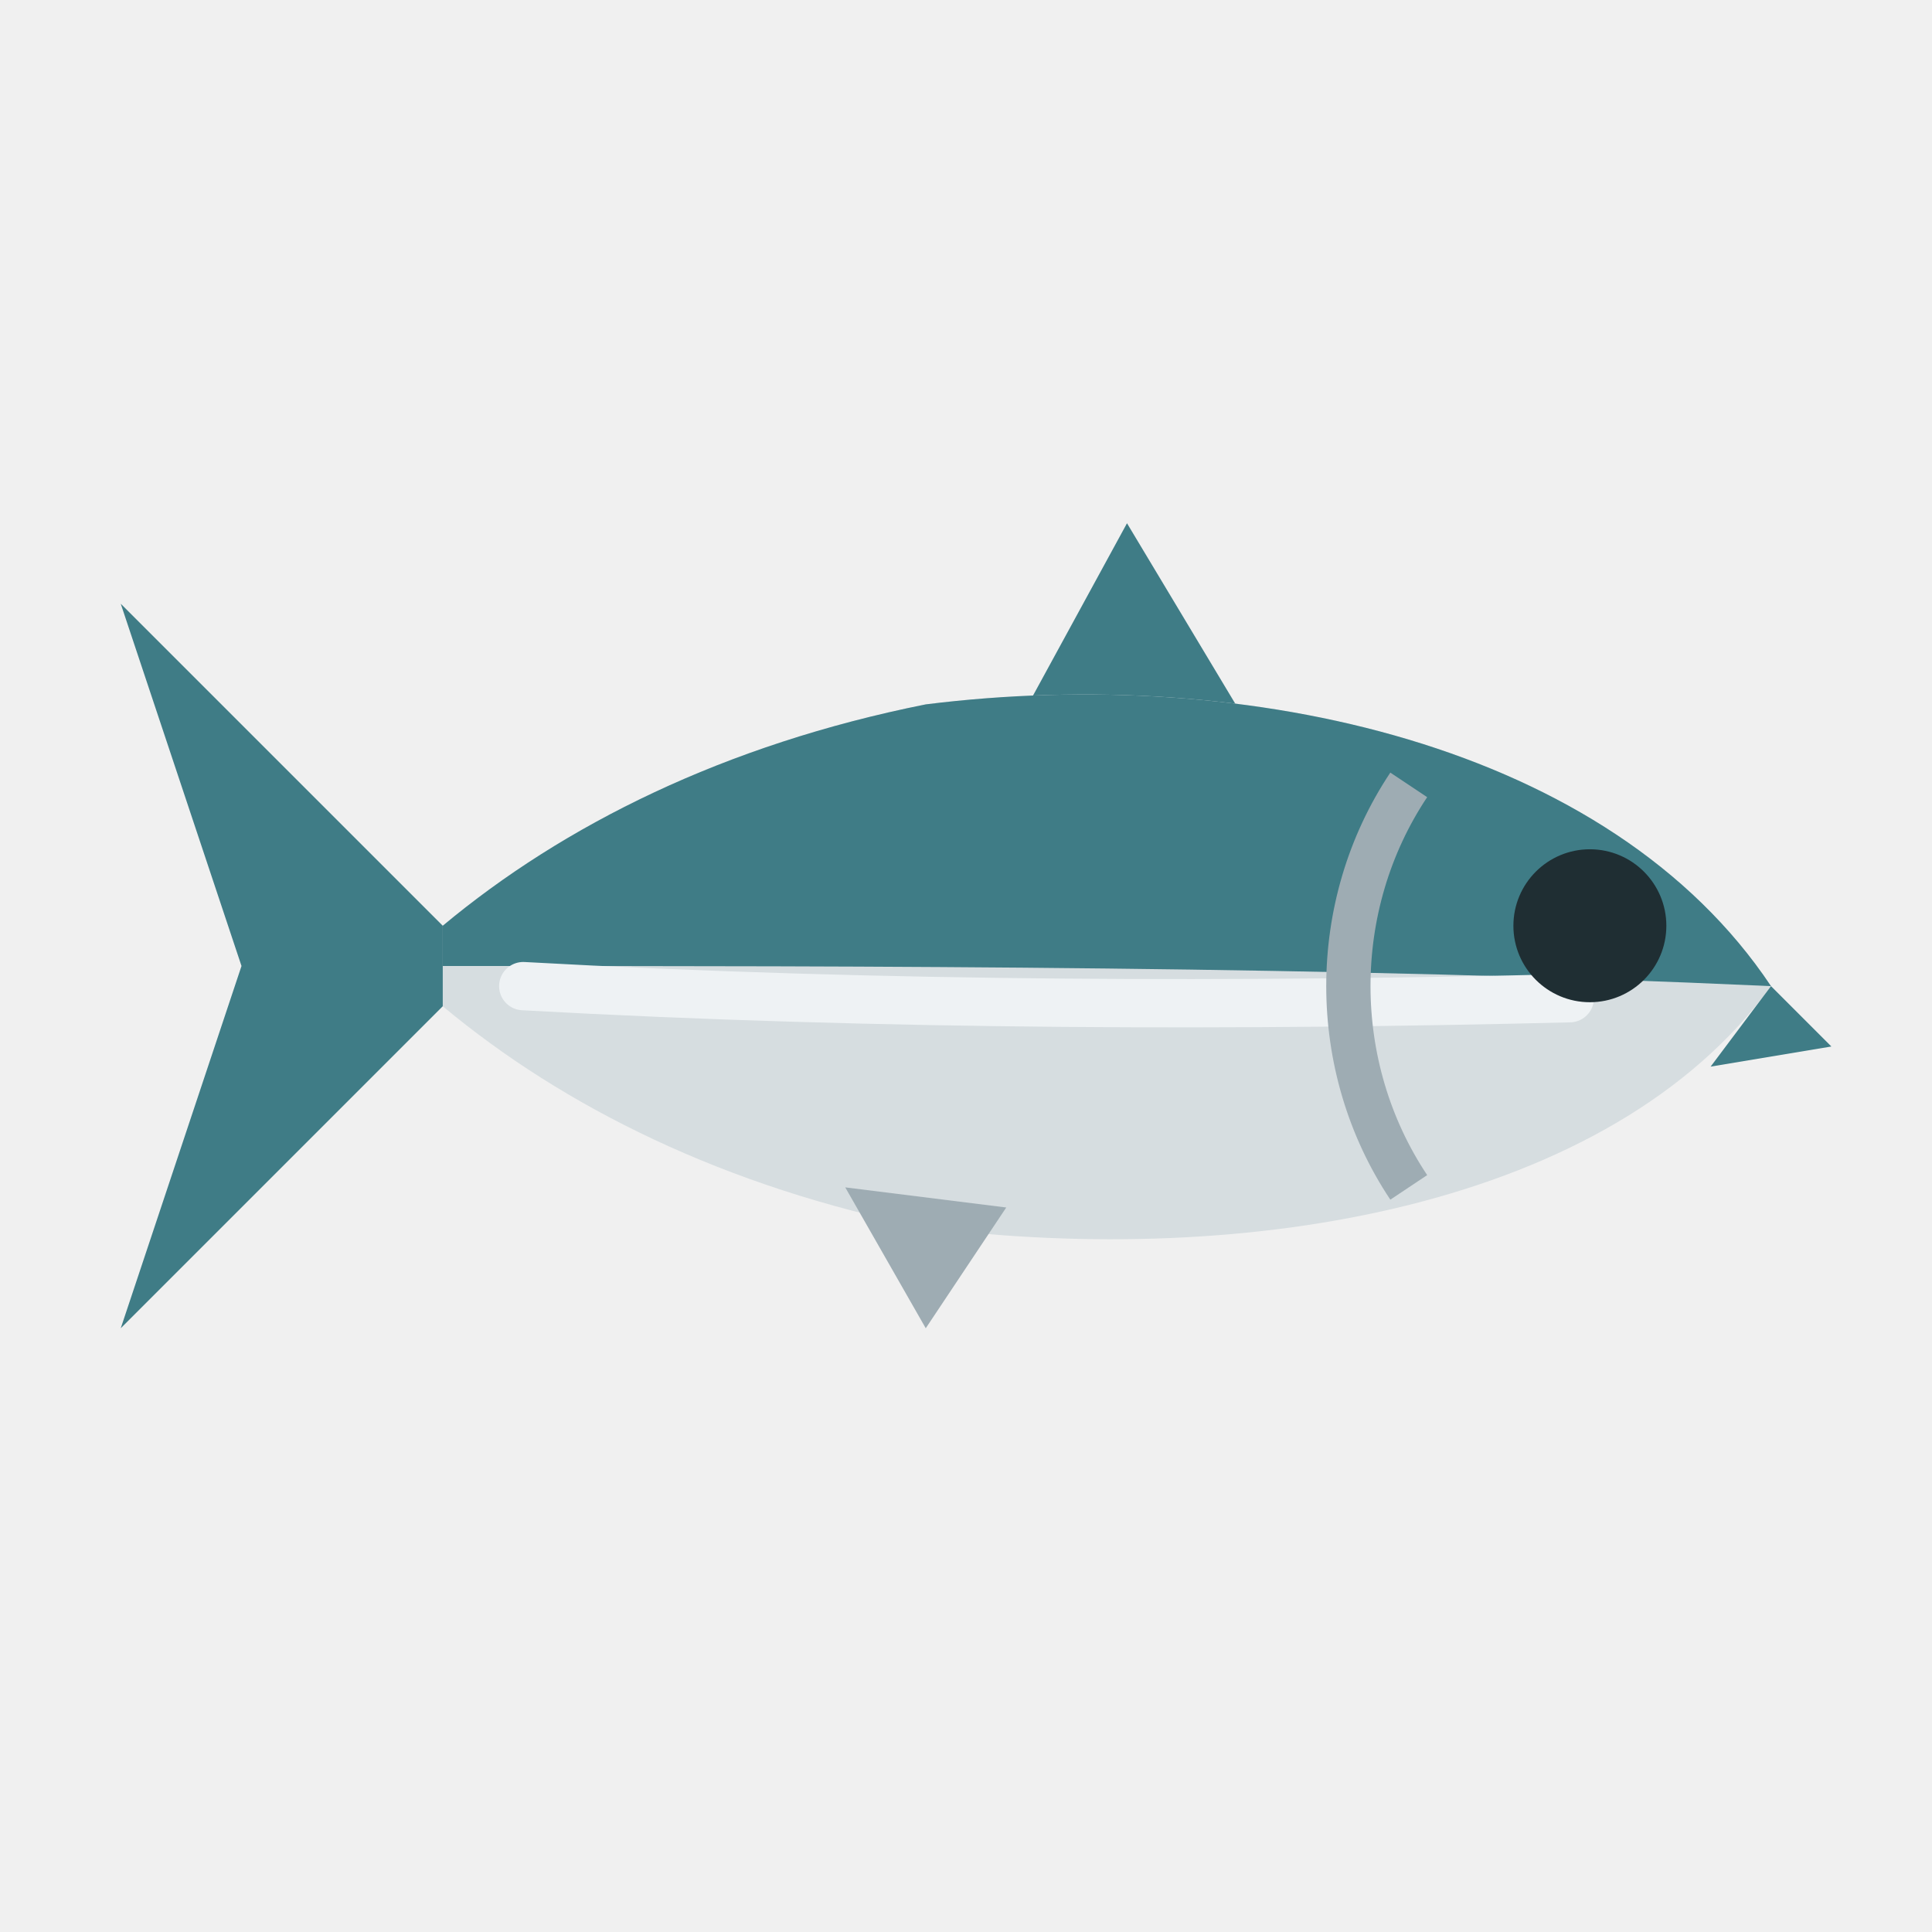
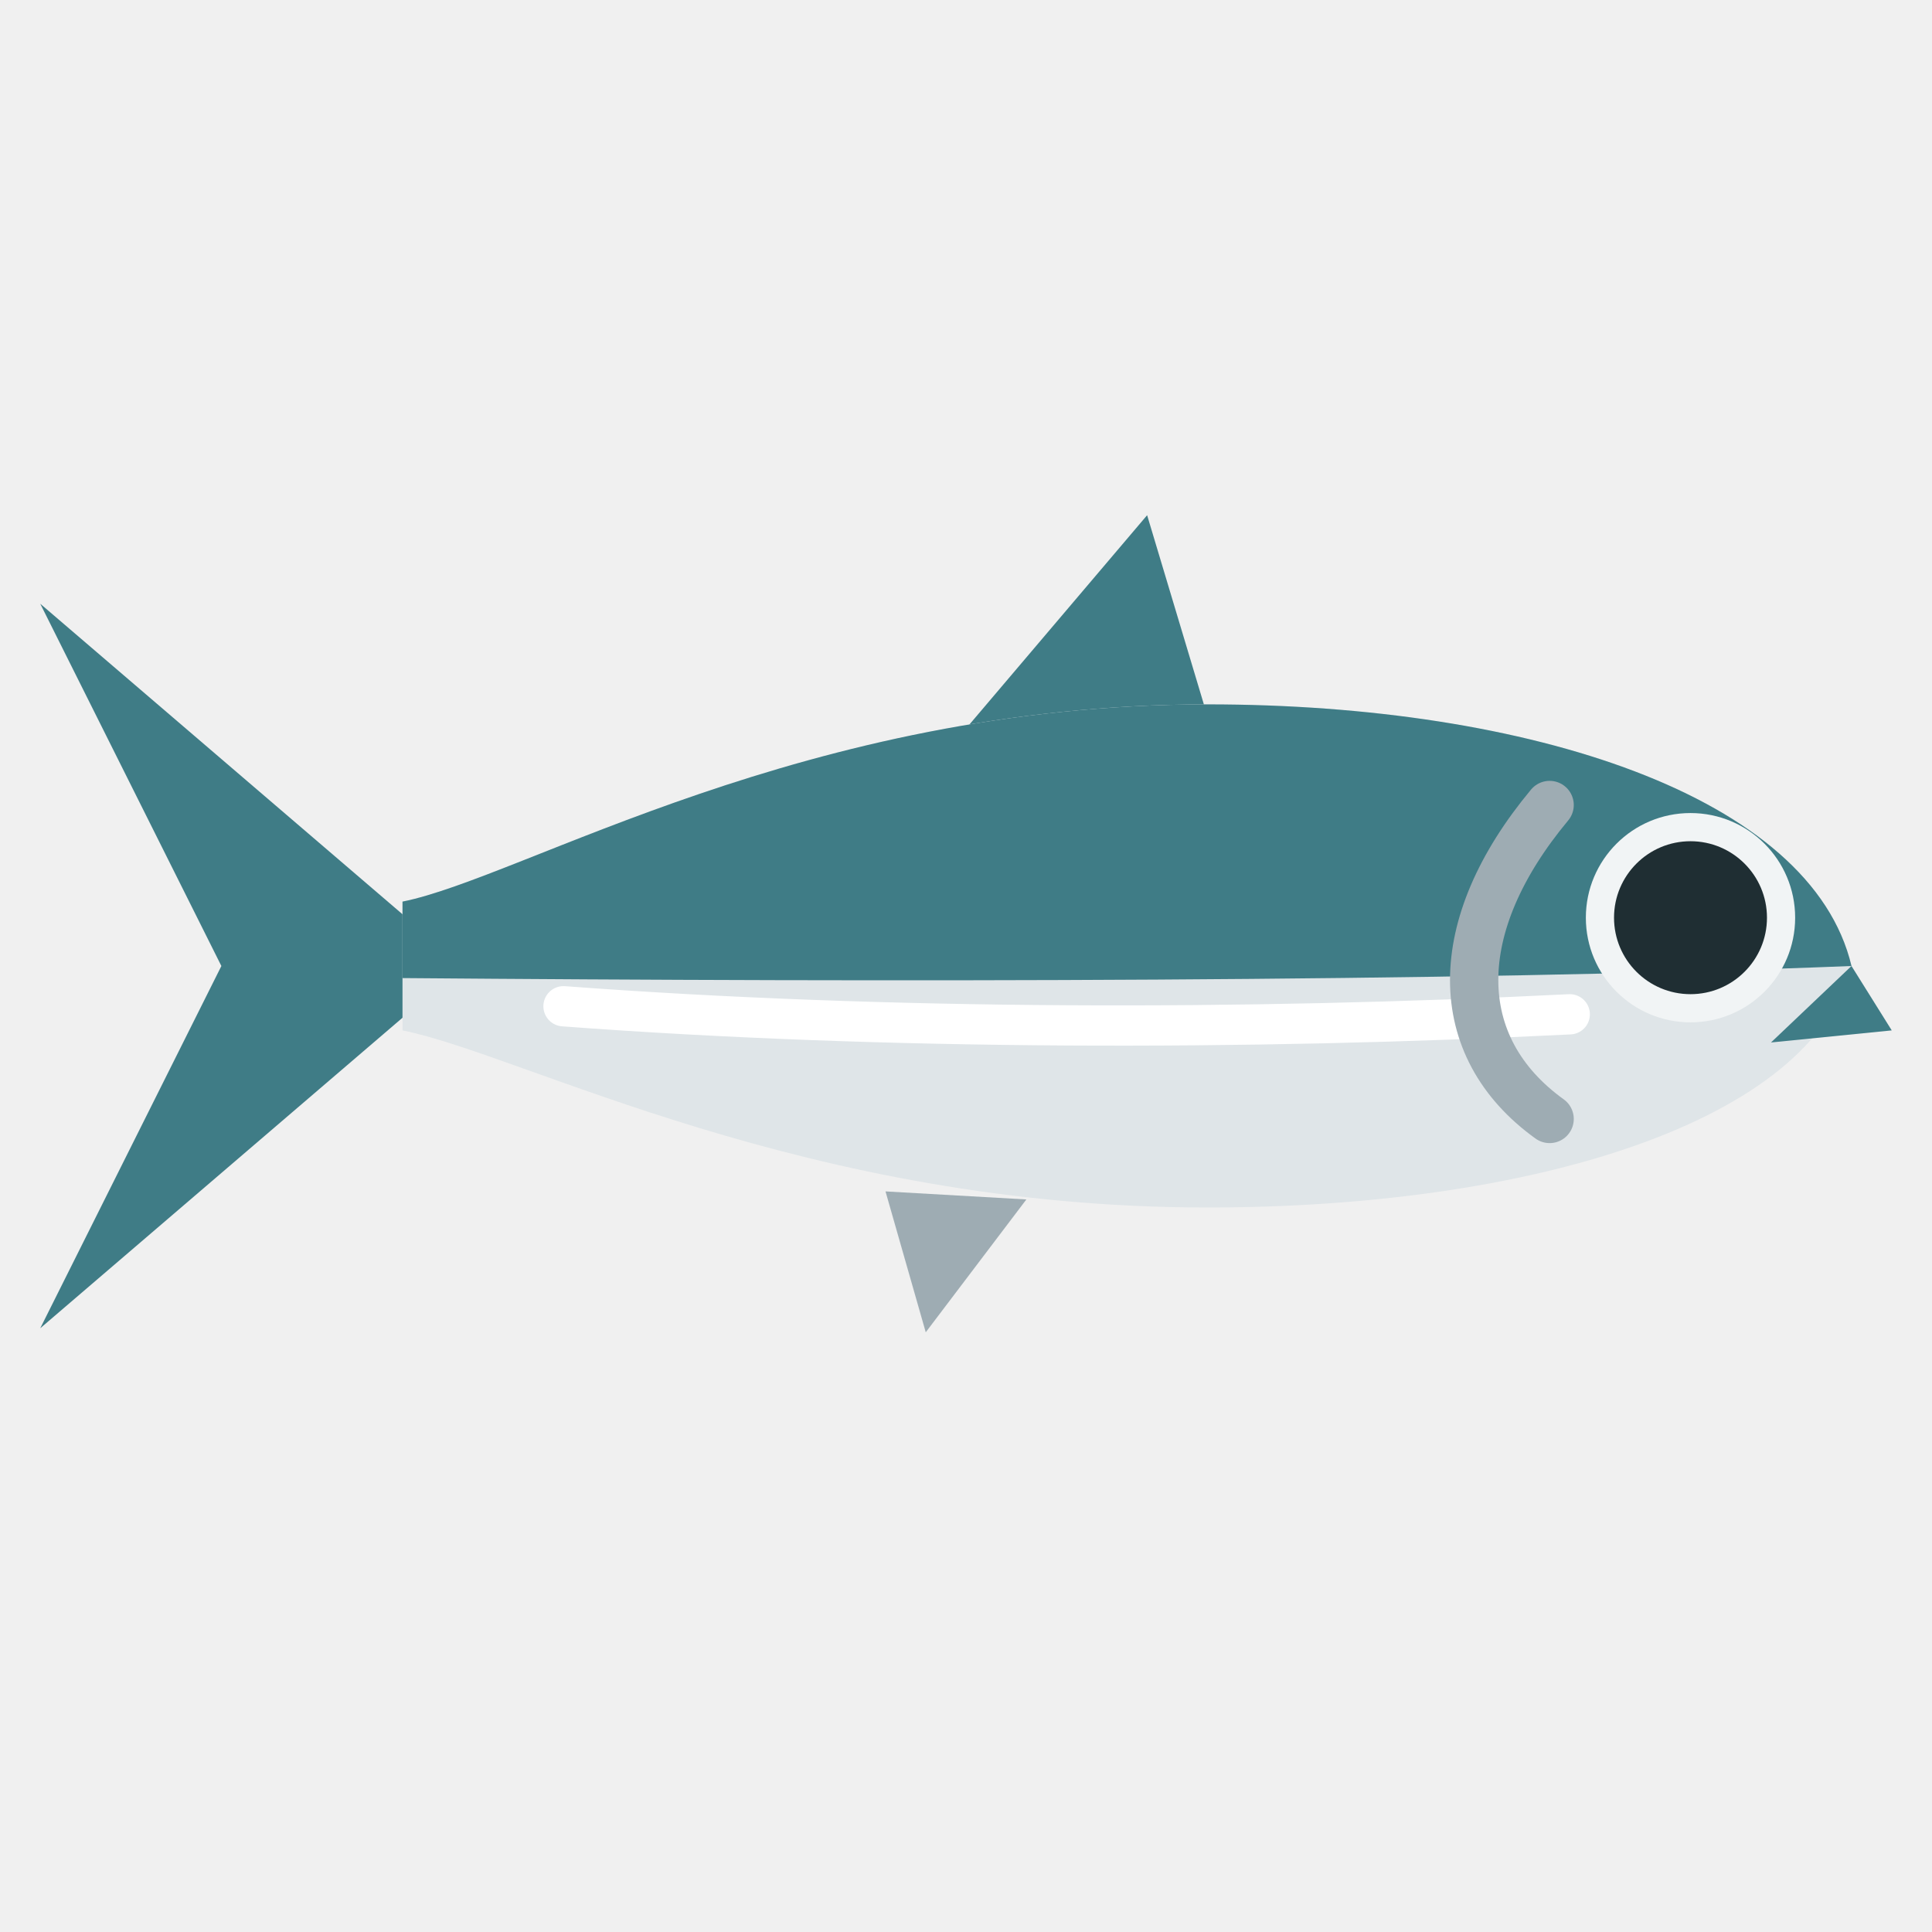
<svg xmlns="http://www.w3.org/2000/svg" width="48" height="48" viewBox="0 0 48 48" role="img" aria-label="Herring">
-   <path d="M12 24 3 15l3 9-3 9Z" fill="#3f7c86" />
-   <path d="M25 18.5l3-5.5 3 5Z" fill="#3f7c86" />
-   <path d="M44 24.5c-4-6-13-8-21-7-5 1-9 3-12 5.5v2c3 2.5 7 4.5 12 5.5 8 1 17-.5 21-6Z" fill="#d6dde0" />
-   <path d="M44 24.5c-4-6-13-8-21-7-5 1-9 3-12 5.5v1c11 0 22 0 33 .5Z" fill="#3f7c86" />
-   <path d="M13 24.5c9 .5 18 .5 26 .3" stroke="#eef2f4" stroke-width="1.2" fill="none" stroke-linecap="round" />
-   <path d="M35 19.5c-2 3-2 7 0 10" stroke="#9eacb3" stroke-width="1.1" fill="none" />
-   <path d="M21 29.5l2 3.5 2-3Z" fill="#9eacb3" />
-   <path d="M44 24.5l1.5 1.5-3 .5" fill="#3f7c86" />
-   <circle cx="39.5" cy="23" r="1.9" fill="#1f2e33" />
+   <path d="M11.5 24L1 15L5.5 24L1 33Z" fill="#3f7c86" />
+   <path d="M30 17.8l-1.5-5-4.5 5.3Z" fill="#3f7c86" />
+   <path d="M22 29.6l1 3.5 2.5-3.3Z" fill="#9eacb3" />
+   <path d="M46 24C45 19.78 38 17.5 30 17.5C20 17.5 13 21.8 10 22.4L10 25.6C13 26.2 20 30 30 30C38 30 45 27.9 46 24Z" fill="#dfe5e8" />
+   <path d="M46 24C45 19.78 38 17.5 30 17.5C20 17.5 13 21.8 10 22.4L10 24.3C22 24.4 36 24.4 46 24Z" fill="#3f7c86" />
+   <path d="M14 25c8 .6 17 .6 25 .2" stroke="#ffffff" stroke-width="1" fill="none" stroke-linecap="round" />
+   <path d="M38.5 20C36 23 36 26 38.5 27.8" stroke="#9eacb3" stroke-width="1.2" fill="none" stroke-linecap="round" />
+   <path d="M46 24l1 1.6-3 .3Z" fill="#3f7c86" />
+   <circle cx="42" cy="22.8" r="2.6" fill="#f1f4f5" />
+   <circle cx="42" cy="22.8" r="1.9" fill="#1f2e33" />
</svg>
